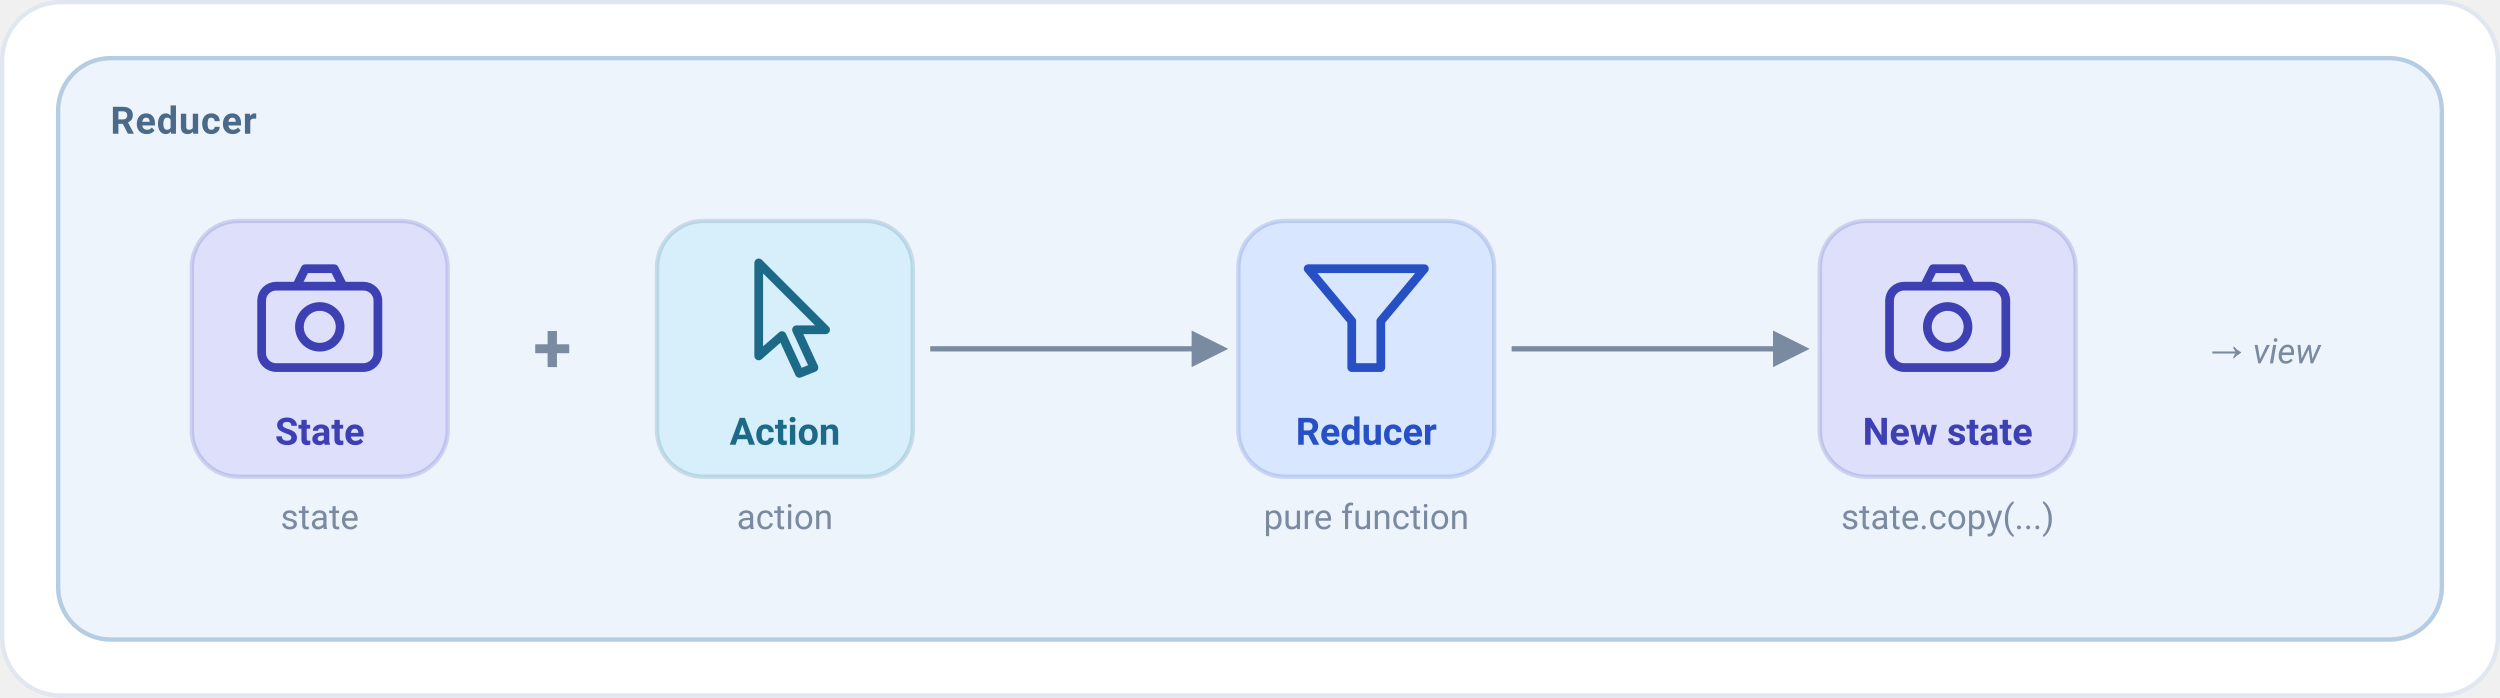
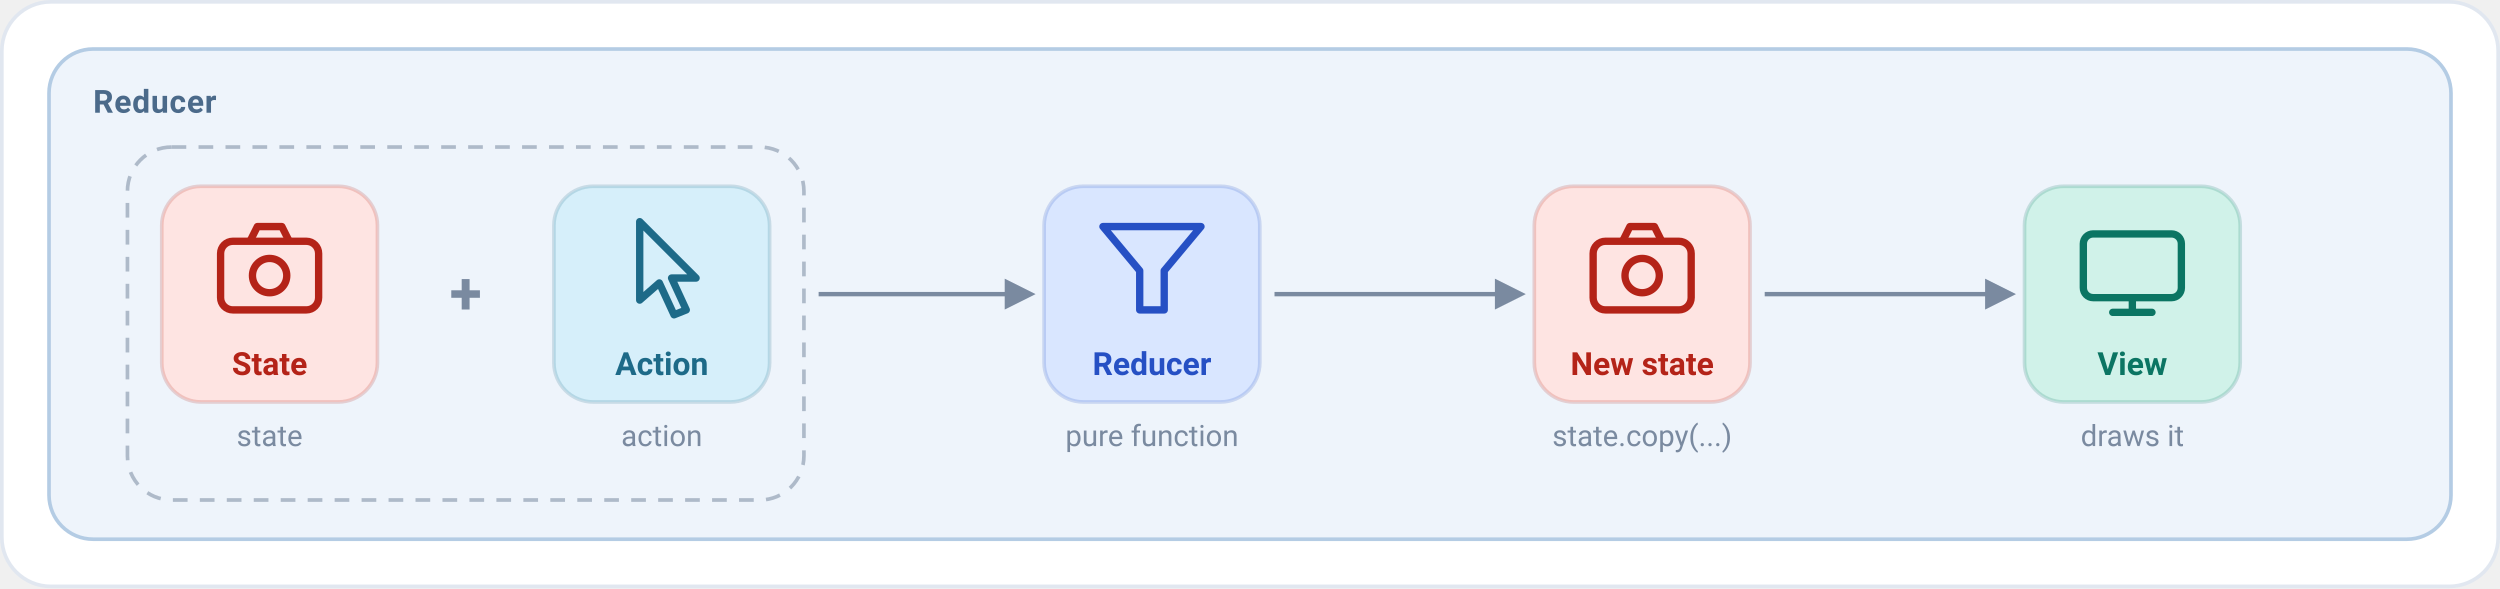
- <svg xmlns="http://www.w3.org/2000/svg" viewBox="0 0 860 240" width="860" height="240" role="img" aria-label="A reducer turns the state and an action into the next state">
+ <svg xmlns="http://www.w3.org/2000/svg" viewBox="0 0 1020 240" width="1020" height="240" role="img" aria-label="A reducer turns the state and an action into the next state">
  <defs>
    <marker id="arrow" viewBox="0 0 10 10" refX="8" refY="5" markerWidth="7" markerHeight="7" orient="auto-start-reverse">
      <path d="M0,0 L10,5 L0,10 Z" fill="#7a8aa0" />
    </marker>
  </defs>
-   <rect x="0.75" y="0.75" width="858.5" height="238.5" rx="20" fill="#FFFFFF" stroke="#E1E7F0" stroke-width="1.5" />
-   <rect x="20" y="20" width="820" height="200" rx="18" fill="#EEF4FB" stroke="#B4CCE4" stroke-width="1.5" />
+   <rect x="0.75" y="0.75" width="1018.5" height="238.5" rx="20" fill="#FFFFFF" stroke="#E1E7F0" stroke-width="1.5" />
+   <rect x="20" y="20" width="980" height="200" rx="18" fill="#EEF4FB" stroke="#B4CCE4" stroke-width="1.5" />
  <text x="38" y="46" font-family="-apple-system, BlinkMacSystemFont, 'Segoe UI', Roboto, Helvetica, Arial, sans-serif" font-size="13" font-weight="700" fill="#4b6a8a" letter-spacing="0.3">Reducer</text>
-   <rect x="66.0" y="76.0" width="88" height="88" rx="16" fill="#DEDFFB" stroke="#3C40B3" stroke-opacity="0.18" stroke-width="1.5" />
+   <rect x="52" y="60" width="276" height="144" rx="18" fill="none" stroke="#7a8aa0" stroke-opacity="0.55" stroke-width="1.5" stroke-dasharray="6 5" />
+   <rect x="66.0" y="76.0" width="88" height="88" rx="16" fill="#FEE4E2" stroke="#B42318" stroke-opacity="0.18" stroke-width="1.5" />
  <g transform="translate(110,109.44)">
-     <rect x="-20" y="-11" width="40" height="28" rx="5" fill="none" stroke="#3C40B3" stroke-width="3" />
-     <path d="M-8,-11 L-5,-17 H5 L8,-11" fill="none" stroke="#3C40B3" stroke-width="3" stroke-linejoin="round" />
-     <circle cx="0" cy="3" r="7" fill="none" stroke="#3C40B3" stroke-width="3" />
+     <rect x="-20" y="-11" width="40" height="28" rx="5" fill="none" stroke="#B42318" stroke-width="3" />
+     <path d="M-8,-11 L-5,-17 H5 L8,-11" fill="none" stroke="#B42318" stroke-width="3" stroke-linejoin="round" />
+     <circle cx="0" cy="3" r="7" fill="none" stroke="#B42318" stroke-width="3" />
  </g>
-   <text x="110" y="153.0" text-anchor="middle" font-family="-apple-system, BlinkMacSystemFont, 'Segoe UI', Roboto, Helvetica, Arial, sans-serif" font-size="13" font-weight="600" fill="#3C40B3">State</text>
+   <text x="110" y="153.0" text-anchor="middle" font-family="-apple-system, BlinkMacSystemFont, 'Segoe UI', Roboto, Helvetica, Arial, sans-serif" font-size="13" font-weight="600" fill="#B42318">State</text>
  <text x="110" y="182.0" text-anchor="middle" font-family="-apple-system, BlinkMacSystemFont, 'Segoe UI', Roboto, Helvetica, Arial, sans-serif" font-size="12" fill="#7a8aa0">state</text>
  <text x="190" y="128" text-anchor="middle" font-family="-apple-system, BlinkMacSystemFont, 'Segoe UI', Roboto, Helvetica, Arial, sans-serif" font-size="24" font-weight="700" fill="#7a8aa0">+</text>
  <rect x="226.0" y="76.0" width="88" height="88" rx="16" fill="#D6EFFA" stroke="#1D6A88" stroke-opacity="0.18" stroke-width="1.5" />
  <g transform="translate(270,109.44)">
    <path d="M-9,-19 V13 L-1,6 L5,19 L10,17 L4,4 H14 Z" fill="none" stroke="#1D6A88" stroke-width="3" stroke-linejoin="round" />
  </g>
  <text x="270" y="153.0" text-anchor="middle" font-family="-apple-system, BlinkMacSystemFont, 'Segoe UI', Roboto, Helvetica, Arial, sans-serif" font-size="13" font-weight="600" fill="#1D6A88">Action</text>
  <text x="270" y="182.0" text-anchor="middle" font-family="-apple-system, BlinkMacSystemFont, 'Segoe UI', Roboto, Helvetica, Arial, sans-serif" font-size="12" fill="#7a8aa0">action</text>
-   <path d="M320,120 L420,120" fill="none" stroke="#7a8aa0" stroke-width="1.8" stroke-linejoin="round" marker-end="url(#arrow)" />
+   <path d="M334,120 L420,120" fill="none" stroke="#7a8aa0" stroke-width="1.8" stroke-linejoin="round" marker-end="url(#arrow)" />
  <rect x="426.0" y="76.0" width="88" height="88" rx="16" fill="#D9E6FF" stroke="#2650C4" stroke-opacity="0.18" stroke-width="1.5" />
  <g transform="translate(470,109.44)">
    <path d="M-20,-17 H20 L5,1 V17 H-5 V1 Z" fill="none" stroke="#2650C4" stroke-width="3" stroke-linejoin="round" />
  </g>
  <text x="470" y="153.0" text-anchor="middle" font-family="-apple-system, BlinkMacSystemFont, 'Segoe UI', Roboto, Helvetica, Arial, sans-serif" font-size="13" font-weight="600" fill="#2650C4">Reducer</text>
  <text x="470" y="182.0" text-anchor="middle" font-family="-apple-system, BlinkMacSystemFont, 'Segoe UI', Roboto, Helvetica, Arial, sans-serif" font-size="12" fill="#7a8aa0">pure function</text>
  <path d="M520,120 L620,120" fill="none" stroke="#7a8aa0" stroke-width="1.8" stroke-linejoin="round" marker-end="url(#arrow)" />
-   <rect x="626.0" y="76.0" width="88" height="88" rx="16" fill="#DEDFFB" stroke="#3C40B3" stroke-opacity="0.18" stroke-width="1.5" />
+   <rect x="626.0" y="76.0" width="88" height="88" rx="16" fill="#FEE4E2" stroke="#B42318" stroke-opacity="0.18" stroke-width="1.5" />
  <g transform="translate(670,109.44)">
-     <rect x="-20" y="-11" width="40" height="28" rx="5" fill="none" stroke="#3C40B3" stroke-width="3" />
-     <path d="M-8,-11 L-5,-17 H5 L8,-11" fill="none" stroke="#3C40B3" stroke-width="3" stroke-linejoin="round" />
-     <circle cx="0" cy="3" r="7" fill="none" stroke="#3C40B3" stroke-width="3" />
+     <rect x="-20" y="-11" width="40" height="28" rx="5" fill="none" stroke="#B42318" stroke-width="3" />
+     <path d="M-8,-11 L-5,-17 H5 L8,-11" fill="none" stroke="#B42318" stroke-width="3" stroke-linejoin="round" />
+     <circle cx="0" cy="3" r="7" fill="none" stroke="#B42318" stroke-width="3" />
  </g>
-   <text x="670" y="153.0" text-anchor="middle" font-family="-apple-system, BlinkMacSystemFont, 'Segoe UI', Roboto, Helvetica, Arial, sans-serif" font-size="13" font-weight="600" fill="#3C40B3">New state</text>
+   <text x="670" y="153.0" text-anchor="middle" font-family="-apple-system, BlinkMacSystemFont, 'Segoe UI', Roboto, Helvetica, Arial, sans-serif" font-size="13" font-weight="600" fill="#B42318">New state</text>
  <text x="670" y="182.0" text-anchor="middle" font-family="-apple-system, BlinkMacSystemFont, 'Segoe UI', Roboto, Helvetica, Arial, sans-serif" font-size="12" fill="#7a8aa0">state.copy(...)</text>
-   <text x="760" y="125" text-anchor="start" font-family="-apple-system, BlinkMacSystemFont, 'Segoe UI', Roboto, Helvetica, Arial, sans-serif" font-size="12" font-weight="400" fill="#7a8aa0" font-style="italic">→ view</text>
+   <path d="M720,120 L820,120" fill="none" stroke="#7a8aa0" stroke-width="1.8" stroke-linejoin="round" marker-end="url(#arrow)" />
+   <rect x="826.0" y="76.0" width="88" height="88" rx="16" fill="#D0F2E9" stroke="#0B7563" stroke-opacity="0.18" stroke-width="1.5" />
+   <g transform="translate(870,109.44)">
+     <rect x="-20" y="-14" width="40" height="26" rx="4" fill="none" stroke="#0B7563" stroke-width="3" />
+     <path d="M-8,18 H8 M0,12 V18" fill="none" stroke="#0B7563" stroke-width="3" stroke-linecap="round" />
+   </g>
+   <text x="870" y="153.0" text-anchor="middle" font-family="-apple-system, BlinkMacSystemFont, 'Segoe UI', Roboto, Helvetica, Arial, sans-serif" font-size="13" font-weight="600" fill="#0B7563">View</text>
+   <text x="870" y="182.0" text-anchor="middle" font-family="-apple-system, BlinkMacSystemFont, 'Segoe UI', Roboto, Helvetica, Arial, sans-serif" font-size="12" fill="#7a8aa0">draws it</text>
</svg>
